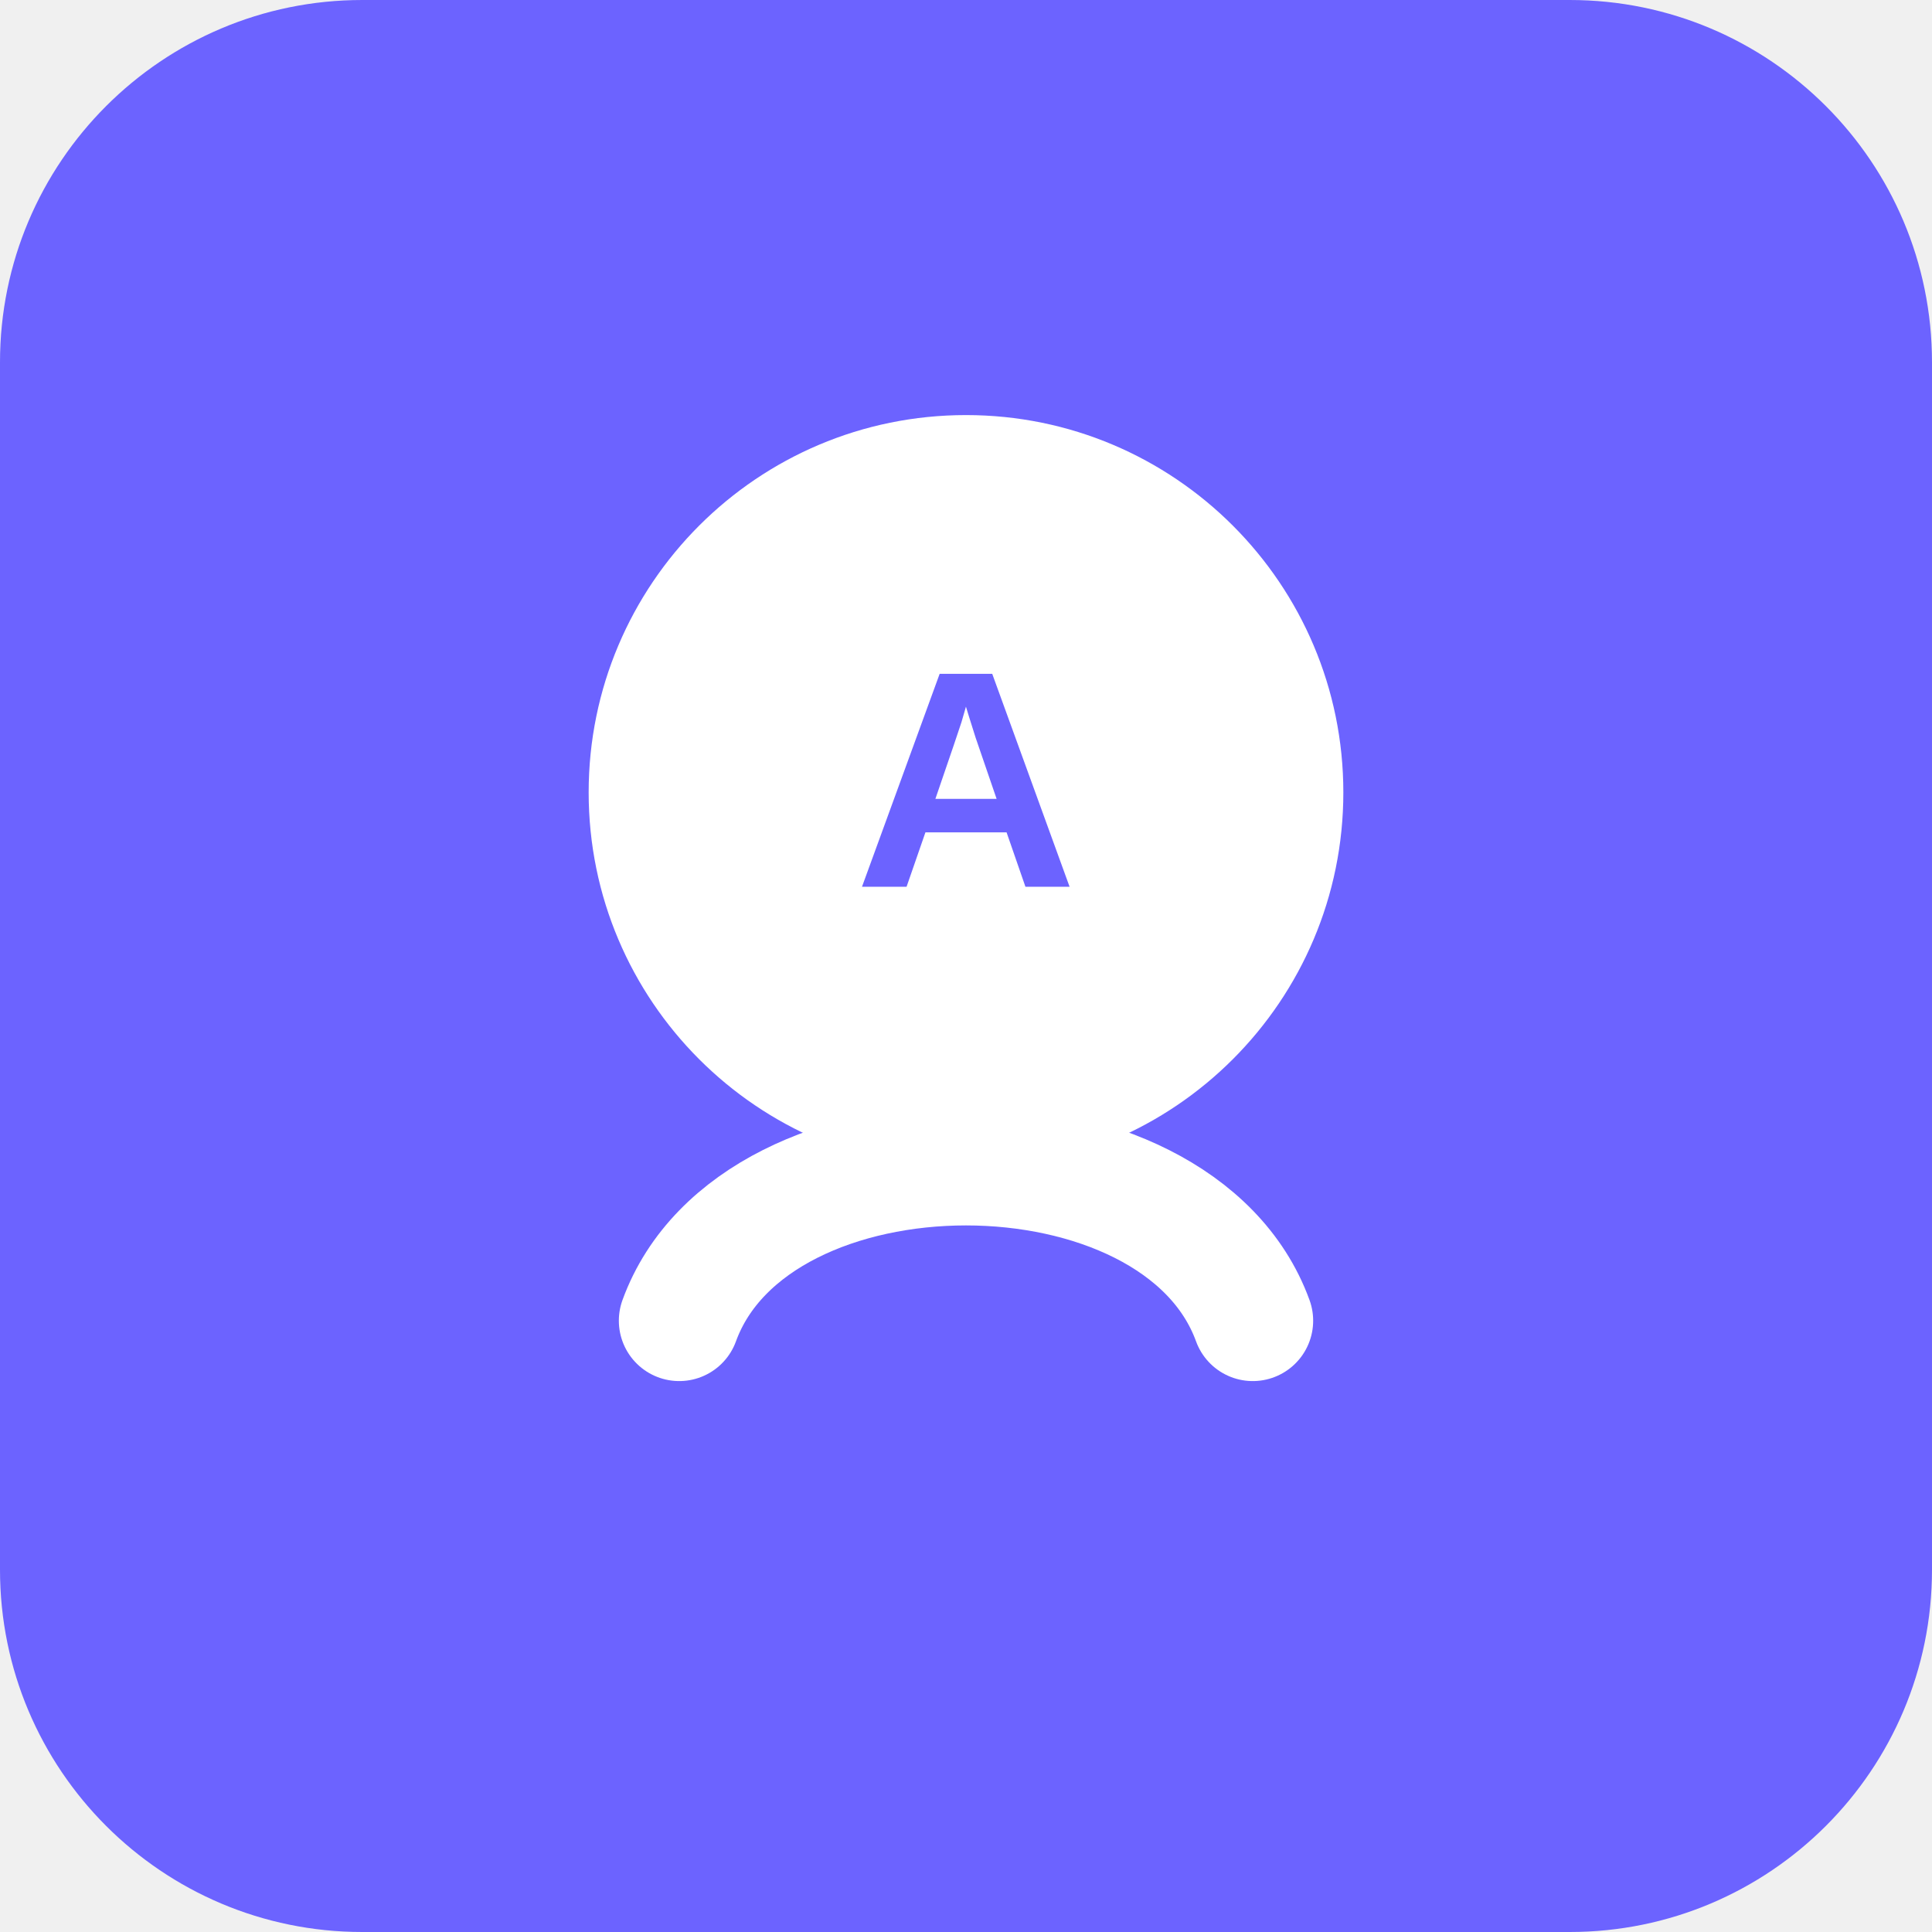
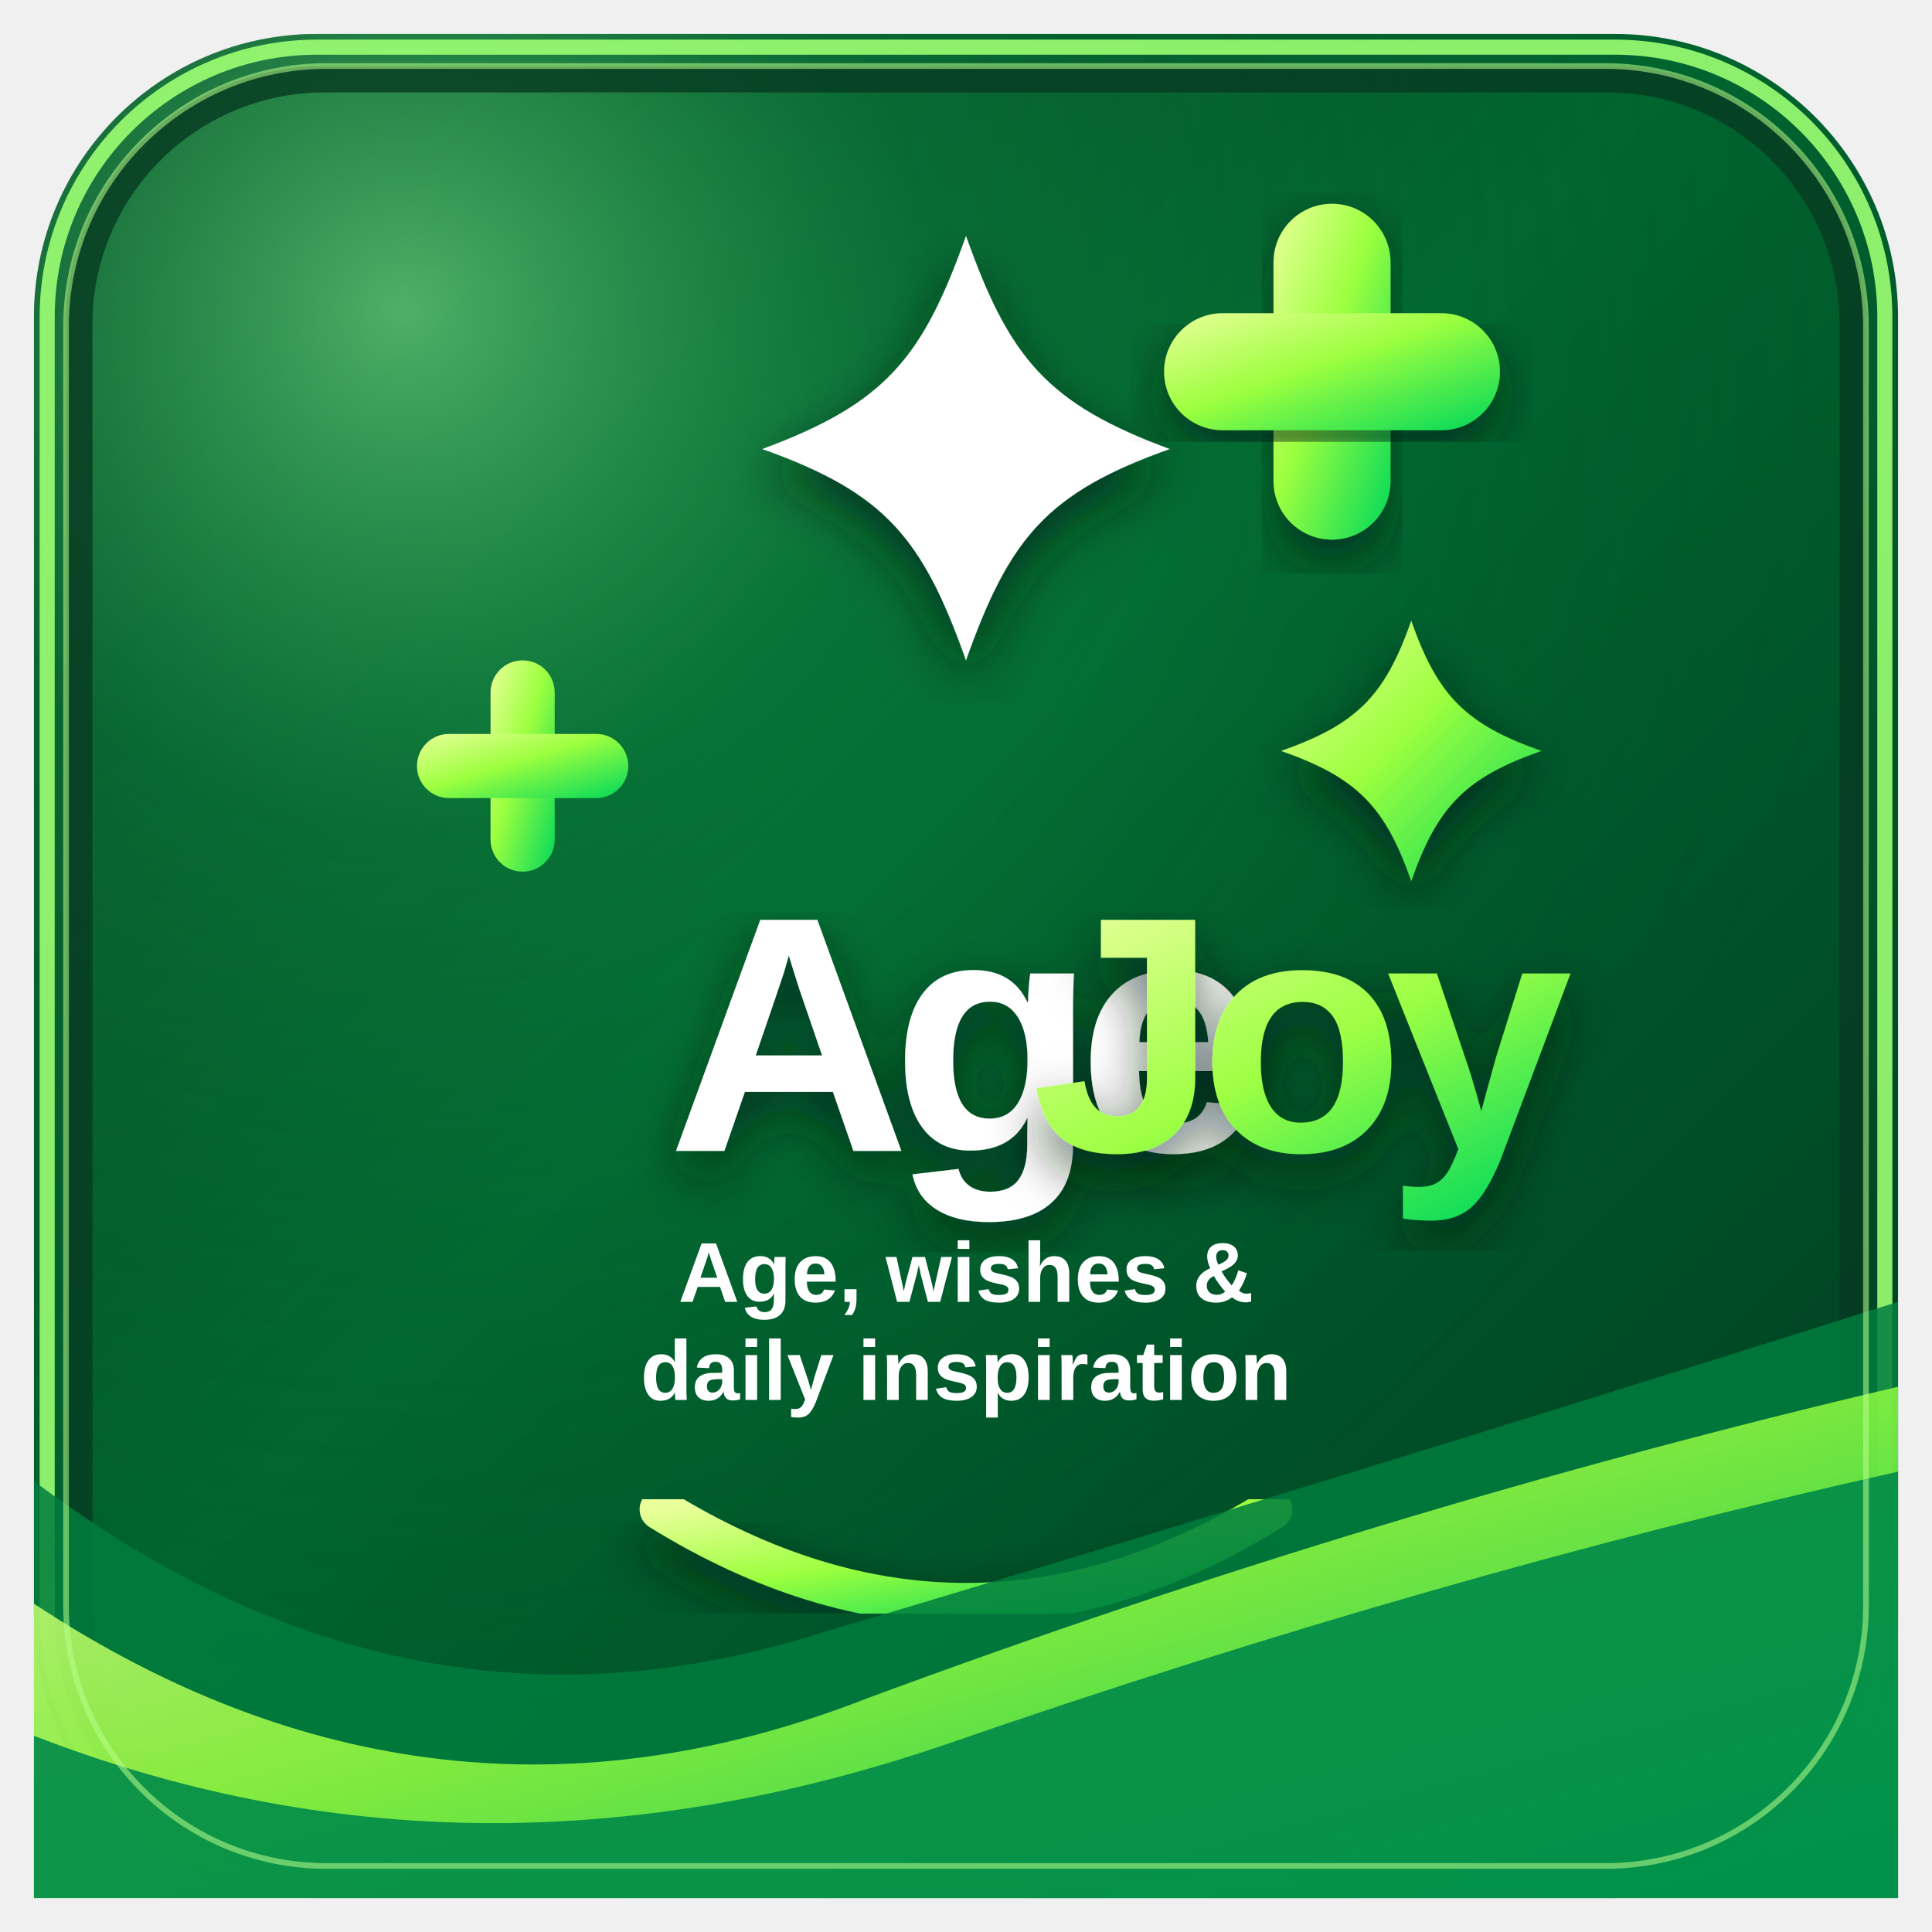
- <svg xmlns="http://www.w3.org/2000/svg" viewBox="0 0 512 512">
-   <rect width="512" height="512" rx="96" fill="#6C63FF" />
-   <circle cx="256" cy="210" r="100" fill="#FFFFFF" />
-   <path d="M180 350c20-55 132-55 152 0" fill="none" stroke="#FFFFFF" stroke-width="32" stroke-linecap="round" />
-   <text x="256" y="235" text-anchor="middle" font-family="Arial,sans-serif" font-size="82" font-weight="700" fill="#6C63FF">A</text>
+ <svg xmlns="http://www.w3.org/2000/svg" viewBox="0 0 1024 1024">
+   <defs>
+     <linearGradient id="bg" x1="0" y1="0" x2="1" y2="1">
+       <stop offset="0" stop-color="#063F22" />
+       <stop offset="0.45" stop-color="#00652F" />
+       <stop offset="1" stop-color="#003A20" />
+     </linearGradient>
+     <linearGradient id="green" x1="0" y1="0" x2="1" y2="1">
+       <stop offset="0" stop-color="#E9FF9A" />
+       <stop offset="0.45" stop-color="#9DFF3F" />
+       <stop offset="1" stop-color="#00D85A" />
+     </linearGradient>
+     <linearGradient id="joy" x1="0" y1="0" x2="0.9" y2="1">
+       <stop offset="0" stop-color="#E8FF9B" />
+       <stop offset="0.5" stop-color="#9DFF43" />
+       <stop offset="1" stop-color="#00D95C" />
+     </linearGradient>
+     <radialGradient id="shine" cx="20%" cy="15%" r="80%">
+       <stop offset="0" stop-color="#8CFF9B" stop-opacity=".55" />
+       <stop offset=".35" stop-color="#24C85F" stop-opacity=".18" />
+       <stop offset="1" stop-color="#003A20" stop-opacity="0" />
+     </radialGradient>
+     <filter id="shadow">
+       <feDropShadow dx="0" dy="12" stdDeviation="14" flood-color="#001F10" flood-opacity=".65" />
+     </filter>
+     <filter id="soft">
+       <feGaussianBlur stdDeviation="4" />
+     </filter>
+   </defs>
+   <rect x="18" y="18" width="988" height="988" rx="150" fill="url(#bg)" />
+   <rect x="18" y="18" width="988" height="988" rx="150" fill="url(#shine)" />
+   <rect x="25" y="25" width="974" height="974" rx="143" fill="none" stroke="#9CFF72" stroke-width="8" opacity=".9" />
+   <rect x="42" y="42" width="940" height="940" rx="130" fill="none" stroke="#063A20" stroke-width="14" opacity=".8" />
+   <path d="M512 125            C535 190 555 214 620 238            C555 261 535 285 512 350            C489 285 469 261 404 238            C469 214 489 190 512 125Z" fill="#FFFFFF" filter="url(#shadow)" />
+   <rect x="675" y="108" width="62" height="178" rx="31" fill="url(#green)" filter="url(#shadow)" />
+   <rect x="617" y="166" width="178" height="62" rx="31" fill="url(#green)" filter="url(#shadow)" />
+   <rect x="260" y="350" width="34" height="112" rx="17" fill="url(#green)" />
+   <rect x="221" y="389" width="112" height="34" rx="17" fill="url(#green)" />
+   <path d="M748 329            C762 369 777 384 817 398            C777 412 762 427 748 467            C734 427 719 412 679 398            C719 384 734 369 748 329Z" fill="url(#green)" filter="url(#shadow)" />
+   <text x="512" y="610" text-anchor="middle" font-family="Arial, Helvetica, sans-serif" font-size="178" font-weight="800" letter-spacing="-10" fill="#FFFFFF" filter="url(#shadow)">Age</text>
+   <text x="690" y="610" text-anchor="middle" font-family="Arial, Helvetica, sans-serif" font-size="178" font-weight="800" letter-spacing="-10" fill="url(#joy)" filter="url(#shadow)">Joy</text>
+   <text x="512" y="690" text-anchor="middle" font-family="Arial, Helvetica, sans-serif" font-size="45" font-weight="700" fill="#FFFFFF">Age, wishes &amp;</text>
+   <text x="512" y="742" text-anchor="middle" font-family="Arial, Helvetica, sans-serif" font-size="45" font-weight="700" fill="#FFFFFF">daily inspiration</text>
+   <path d="M350 800 Q512 900 674 800" fill="none" stroke="url(#green)" stroke-width="22" stroke-linecap="round" filter="url(#shadow)" />
+   <path d="M18 785            Q210 930 420 870            Q690 790 1006 690            L1006 1006            L18 1006Z" fill="#007C3D" opacity=".85" />
+   <path d="M18 850            Q230 990 460 900            Q730 800 1006 735            L1006 1006            L18 1006Z" fill="url(#green)" opacity=".85" />
+   <path d="M18 920            Q250 1010 500 925            Q760 835 1006 780            L1006 1006            L18 1006Z" fill="#008B48" opacity=".9" />
+   <rect x="35" y="35" width="954" height="954" rx="138" fill="none" stroke="#B8FF8A" stroke-width="3" opacity=".55" />
</svg>
